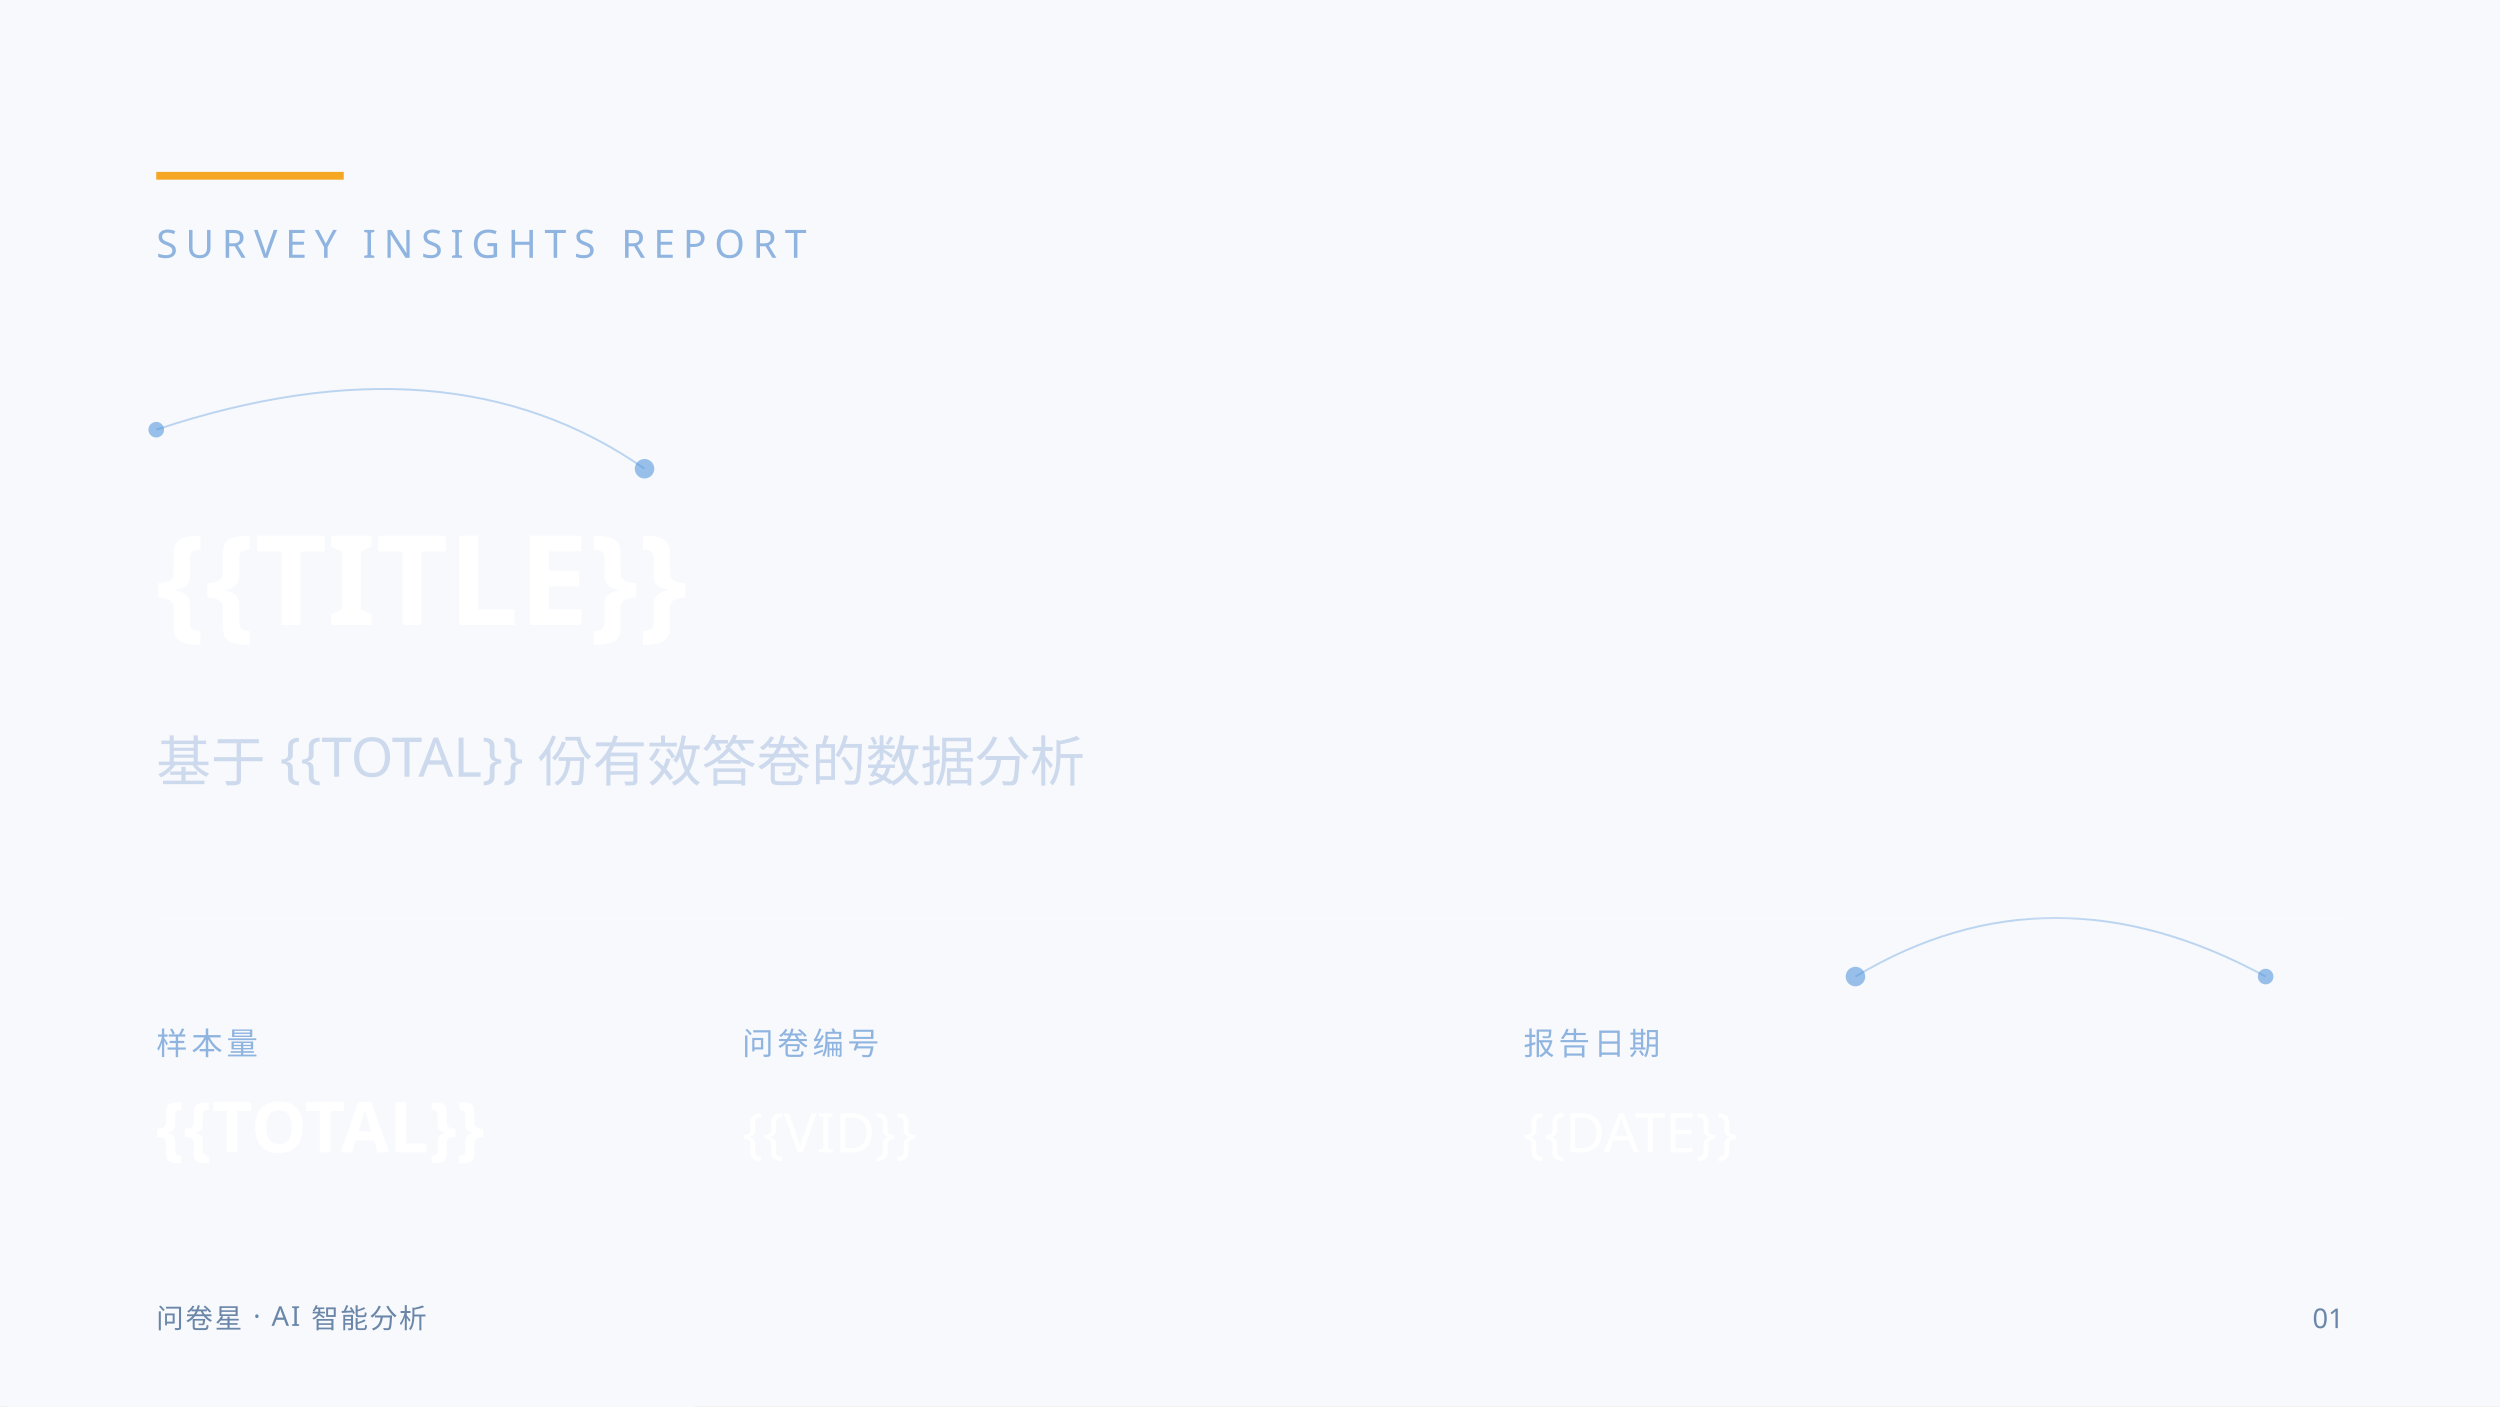
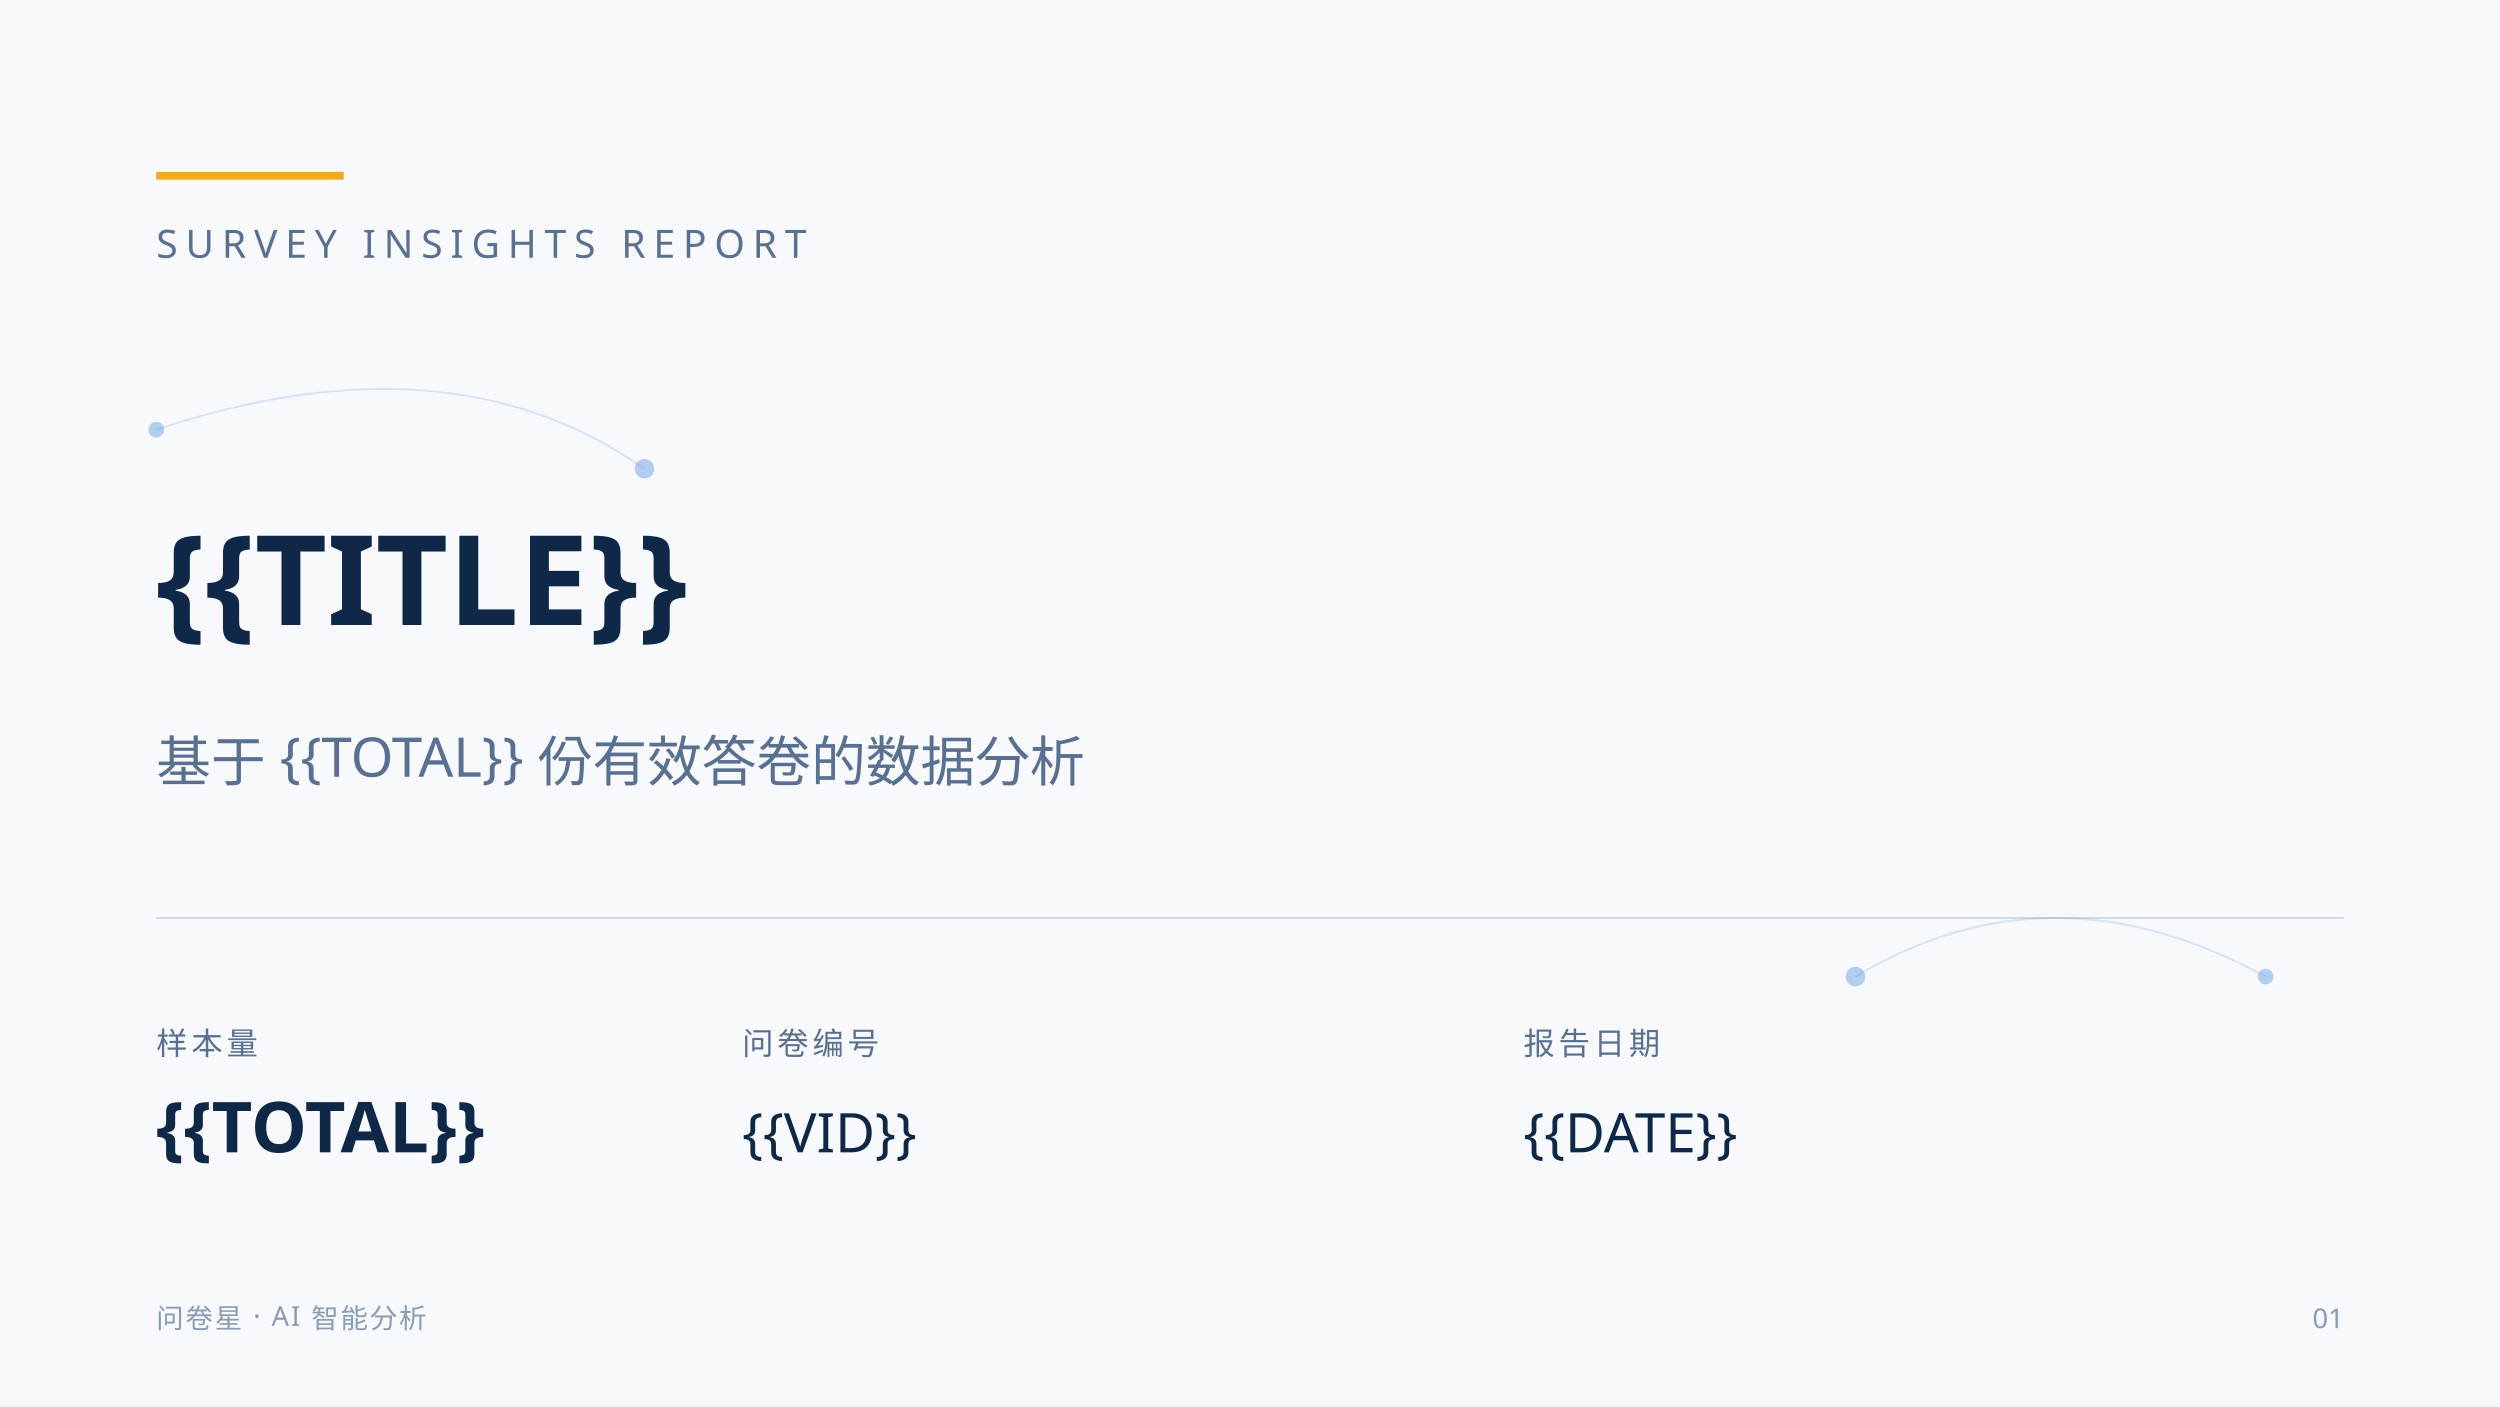
<svg xmlns="http://www.w3.org/2000/svg" viewBox="0 0 1280 720" width="1280" height="720">
-   <defs>
-     </defs>
  <rect width="1280" height="720" fill="#F7F9FC" />
-   <g stroke="#FFFFFF" stroke-opacity="0.04" stroke-width="1">
-     <line x1="0" y1="180" x2="1280" y2="180" />
-     <line x1="0" y1="360" x2="1280" y2="360" />
-     <line x1="0" y1="540" x2="1280" y2="540" />
-     <line x1="320" y1="0" x2="320" y2="720" />
-     <line x1="640" y1="0" x2="640" y2="720" />
-     <line x1="960" y1="0" x2="960" y2="720" />
-   </g>
-   <ellipse cx="1080" cy="140" rx="320" ry="210" fill="#F7F9FC" />
-   <ellipse cx="180" cy="580" rx="260" ry="190" fill="#F7F9FC" />
-   <g stroke="#4A90D9" stroke-opacity="0.35" stroke-width="1" fill="none">
+   <g stroke="#4A90D9" stroke-opacity="0.20" stroke-width="1" fill="none">
    <path d="M80,220 Q230,170 330,240" />
    <path d="M950,500 Q1050,440 1160,500" />
  </g>
-   <g fill="#4A90D9" fill-opacity="0.55">
+   <g fill="#4A90D9" fill-opacity="0.40">
    <circle cx="80" cy="220" r="4" />
    <circle cx="330" cy="240" r="5" />
    <circle cx="950" cy="500" r="5" />
    <circle cx="1160" cy="500" r="4" />
  </g>
  <rect x="80" y="88" width="96" height="4" fill="#F5A623" />
-   <text x="80" y="132" font-family="Microsoft YaHei, PingFang SC, sans-serif" font-size="20" font-weight="500" fill="#8FB4E0" letter-spacing="4">
+   <text x="80" y="132" font-family="Microsoft YaHei, PingFang SC, sans-serif" font-size="20" font-weight="500" fill="#5A7090" letter-spacing="4">
    SURVEY INSIGHTS REPORT
  </text>
-   <text x="80" y="320" font-family="Microsoft YaHei, PingFang SC, sans-serif" font-size="64" font-weight="700" fill="#FFFFFF">
+   <text x="80" y="320" font-family="Microsoft YaHei, PingFang SC, sans-serif" font-size="64" font-weight="700" fill="#0F2847">
    {{TITLE}}
  </text>
-   <text x="80" y="400" font-family="Microsoft YaHei, PingFang SC, sans-serif" font-size="28" font-weight="400" fill="#C9D6EA" opacity="0.9">
+   <text x="80" y="400" font-family="Microsoft YaHei, PingFang SC, sans-serif" font-size="28" font-weight="400" fill="#5A7090">
    基于 {{TOTAL}} 份有效答卷的数据分析
  </text>
-   <line x1="80" y1="470" x2="1200" y2="470" stroke="#FFFFFF" stroke-opacity="0.15" stroke-width="1" />
-   <g font-family="Microsoft YaHei, PingFang SC, sans-serif" fill="#FFFFFF">
-     <text x="80" y="540" font-size="16" fill="#8FB4E0" letter-spacing="2">样本量</text>
-     <text x="80" y="590" font-size="36" font-weight="700">{{TOTAL}}</text>
-     <text x="380" y="540" font-size="16" fill="#8FB4E0" letter-spacing="2">问卷编号</text>
-     <text x="380" y="590" font-size="28" font-weight="500">{{VID}}</text>
-     <text x="780" y="540" font-size="16" fill="#8FB4E0" letter-spacing="2">报告日期</text>
-     <text x="780" y="590" font-size="28" font-weight="500">{{DATE}}</text>
+   <line x1="80" y1="470" x2="1200" y2="470" stroke="#0F2847" stroke-opacity="0.15" stroke-width="1" />
+   <g font-family="Microsoft YaHei, PingFang SC, sans-serif" fill="#0F2847">
+     <text x="80" y="540" font-size="16" fill="#5A7090" letter-spacing="2">样本量</text>
+     <text x="80" y="590" font-size="36" font-weight="700" fill="#0F2847">{{TOTAL}}</text>
+     <text x="380" y="540" font-size="16" fill="#5A7090" letter-spacing="2">问卷编号</text>
+     <text x="380" y="590" font-size="28" font-weight="500" fill="#0F2847">{{VID}}</text>
+     <text x="780" y="540" font-size="16" fill="#5A7090" letter-spacing="2">报告日期</text>
+     <text x="780" y="590" font-size="28" font-weight="500" fill="#0F2847">{{DATE}}</text>
  </g>
-   <text x="80" y="680" font-family="Microsoft YaHei, PingFang SC, sans-serif" font-size="14" fill="#6A86A8" letter-spacing="1">
+   <text x="80" y="680" font-family="Microsoft YaHei, PingFang SC, sans-serif" font-size="14" fill="#8A9BB5" letter-spacing="1">
    问卷星 · AI 智能分析
  </text>
-   <text x="1200" y="680" text-anchor="end" font-family="Microsoft YaHei, PingFang SC, sans-serif" font-size="14" fill="#6A86A8">
+   <text x="1200" y="680" text-anchor="end" font-family="Microsoft YaHei, PingFang SC, sans-serif" font-size="14" fill="#8A9BB5">
    01
  </text>
</svg>
